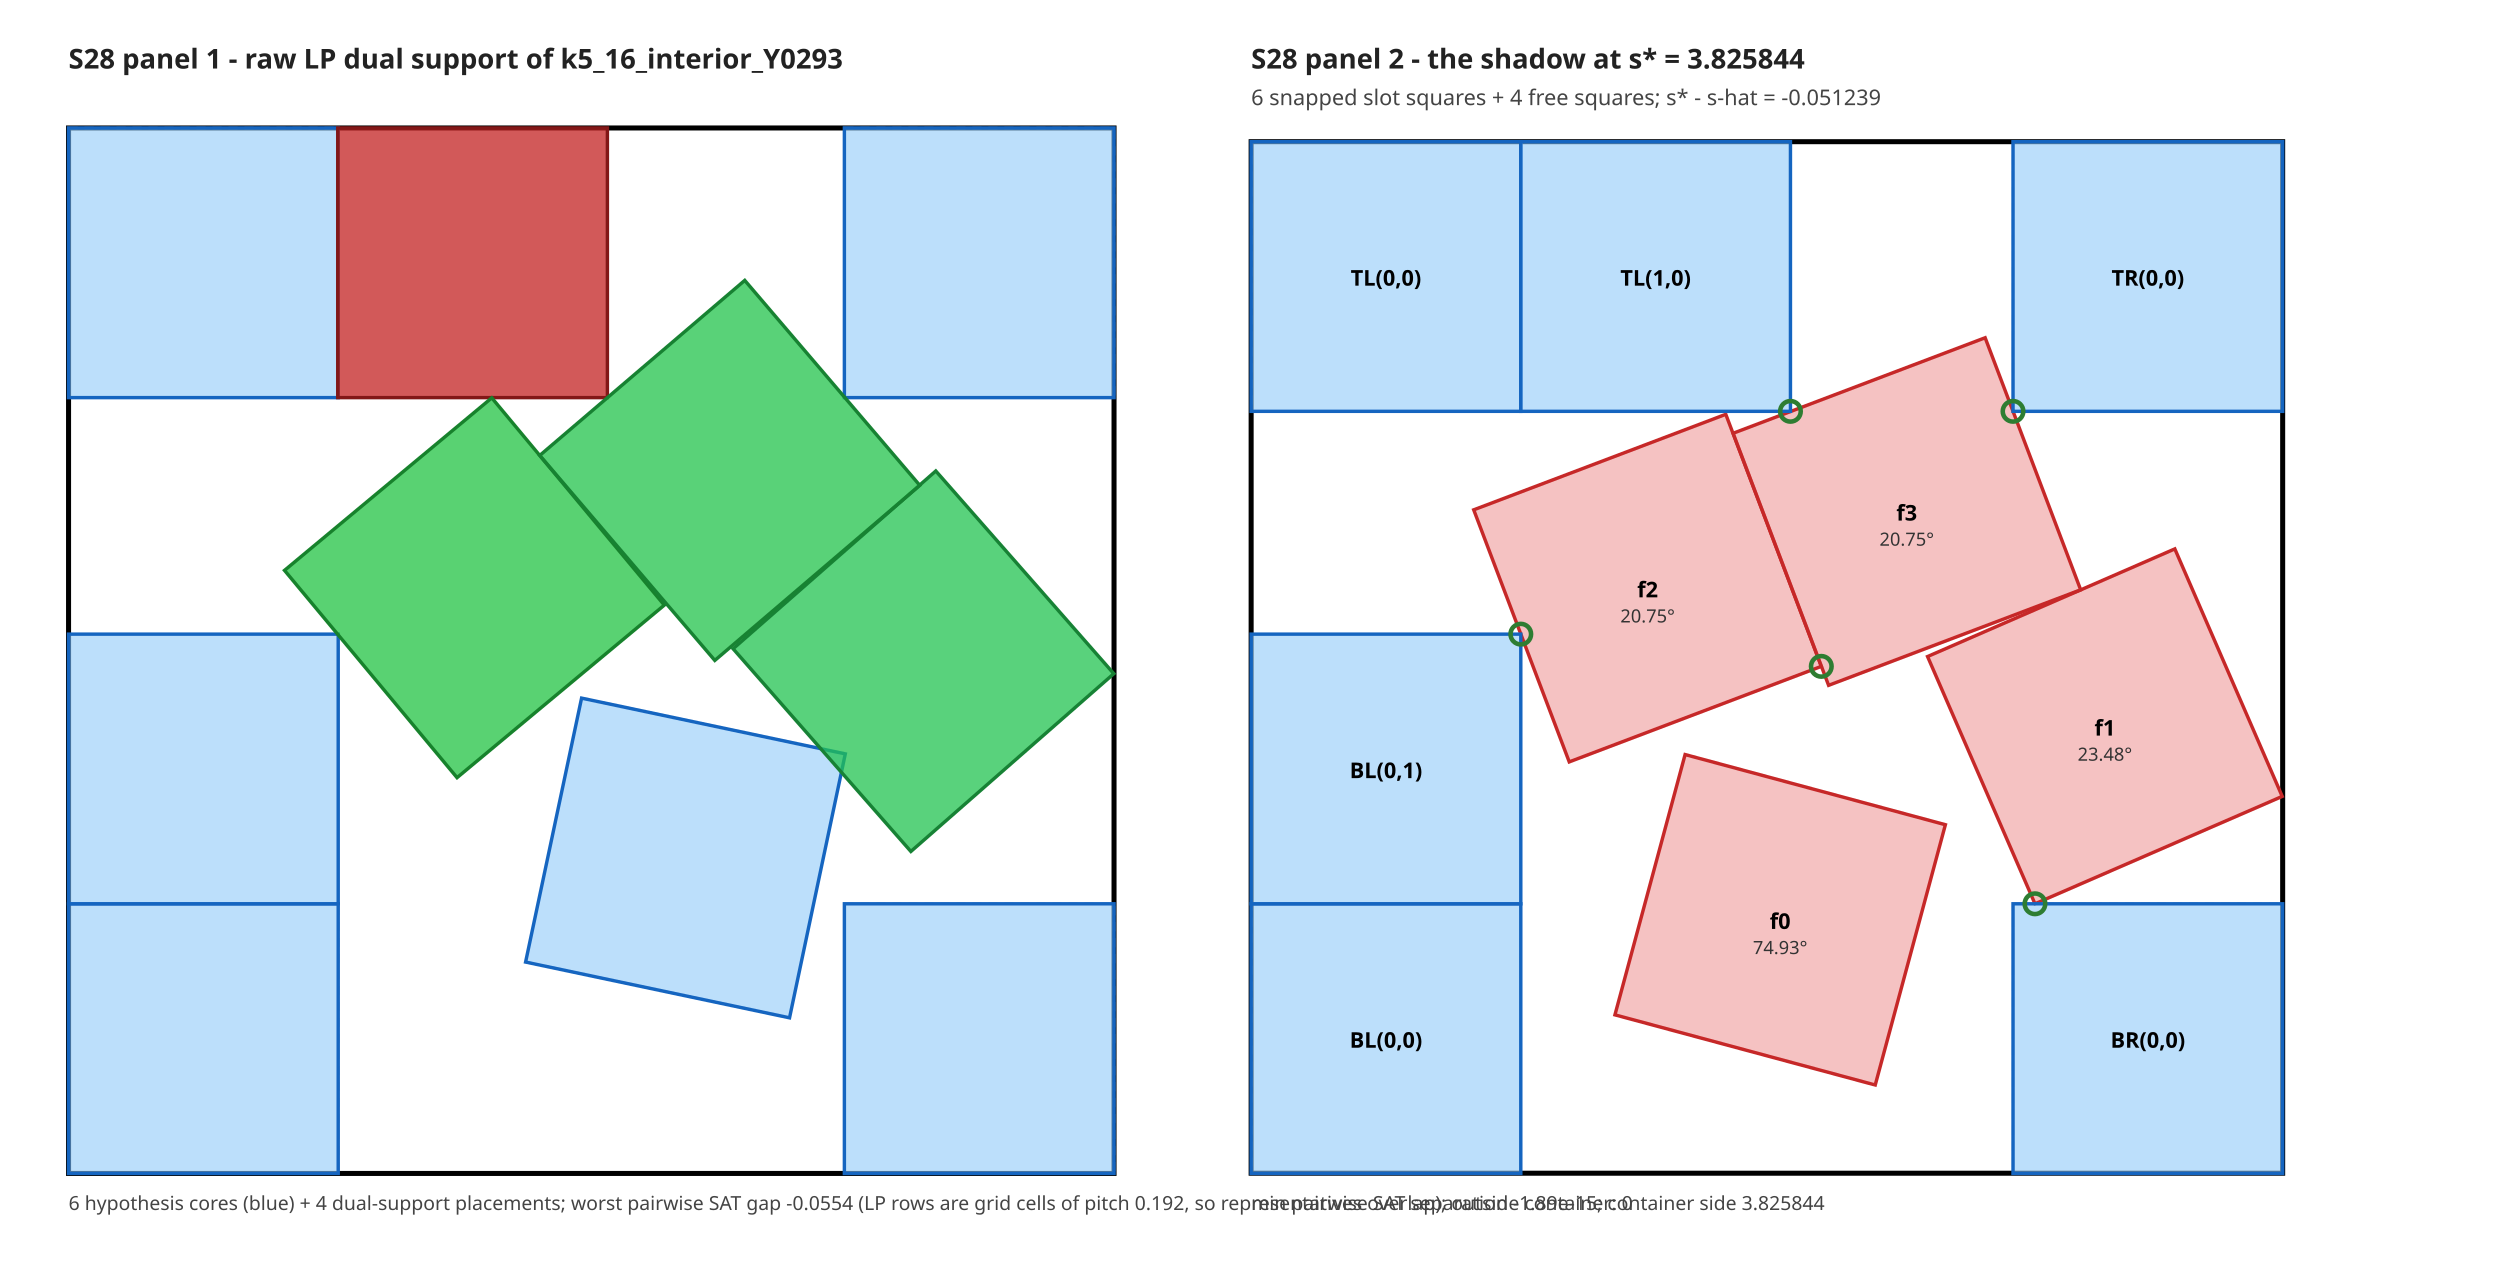
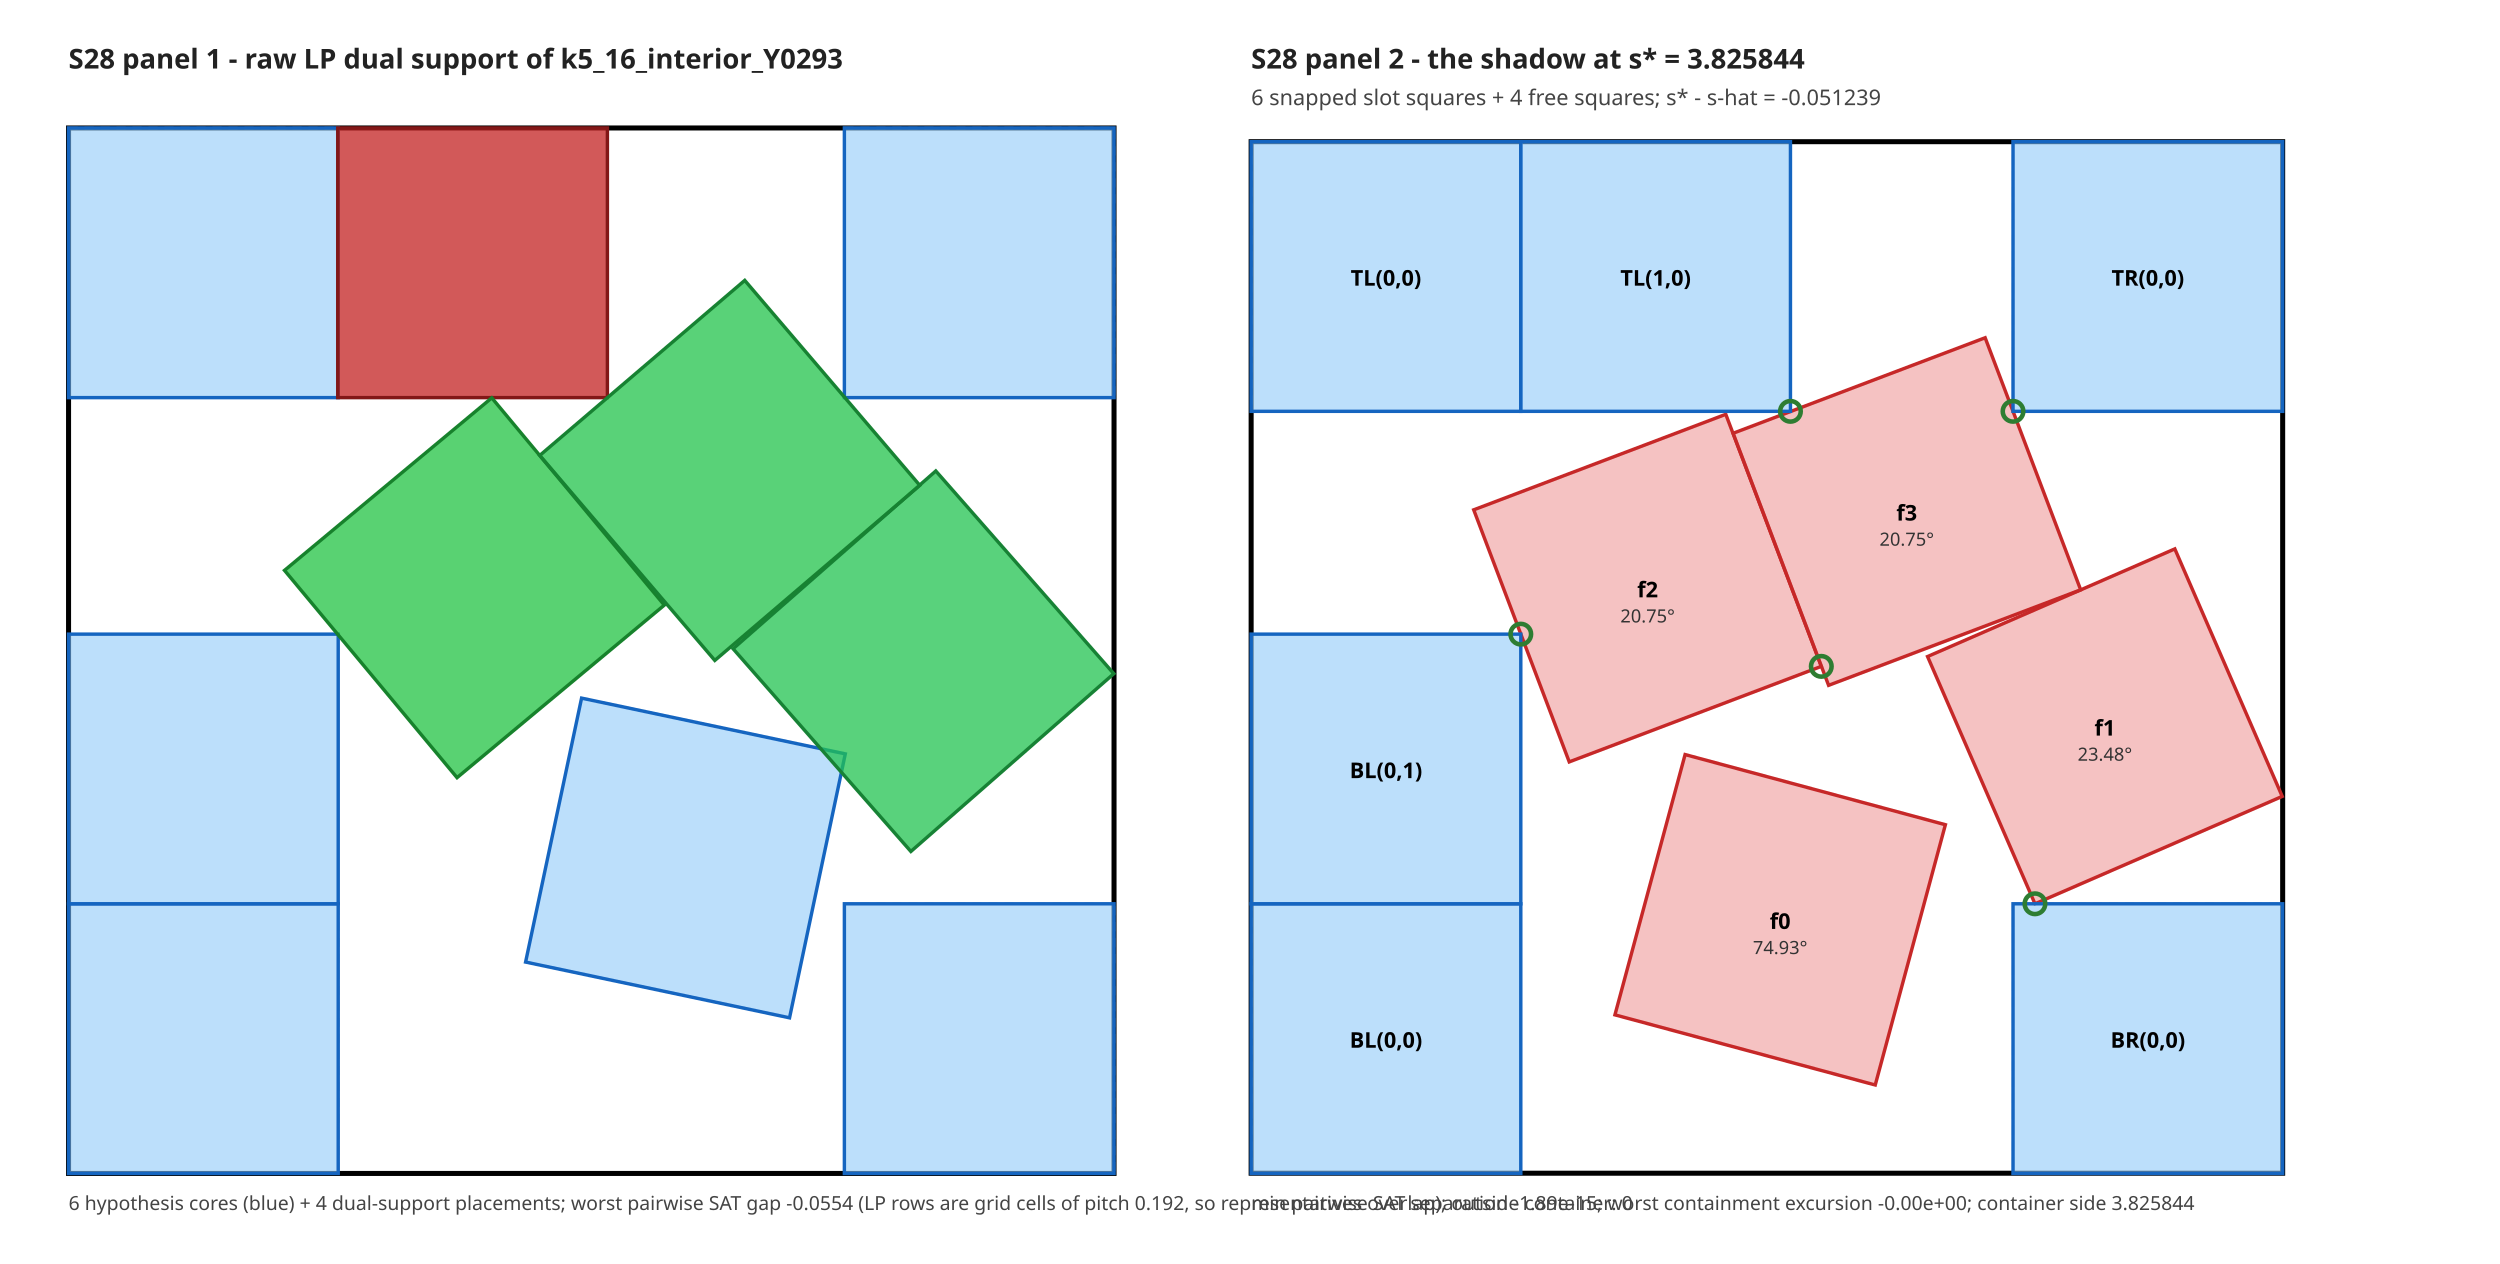
<svg xmlns="http://www.w3.org/2000/svg" width="1094" height="553" font-family="Segoe UI, sans-serif" style="background:#fff">
  <text x="30.0" y="30.0" font-size="12" fill="#222" text-anchor="start" font-weight="bold">S28 panel 1 - raw LP dual support of k5_16_interior_Y0293</text>
  <rect x="30" y="56.0" width="457.5" height="457.5" fill="none" stroke="#000" stroke-width="2.2" />
  <rect x="30.0" y="395.5" width="118" height="118" fill="none" stroke="#bbb" stroke-width="1" stroke-dasharray="4,3" />
  <rect x="369.5" y="395.5" width="118" height="118" fill="none" stroke="#bbb" stroke-width="1" stroke-dasharray="4,3" />
  <rect x="30.0" y="56.0" width="118" height="118" fill="none" stroke="#bbb" stroke-width="1" stroke-dasharray="4,3" />
  <rect x="369.5" y="56.0" width="118" height="118" fill="none" stroke="#bbb" stroke-width="1" stroke-dasharray="4,3" />
  <polygon points="30.0,513.5 148.0,513.5 148.0,395.5 30.0,395.5" fill="#90caf9" fill-opacity="0.60" stroke="#1565c0" stroke-width="1.5" />
  <polygon points="30.0,395.5 148.0,395.5 148.0,277.5 30.0,277.5" fill="#90caf9" fill-opacity="0.60" stroke="#1565c0" stroke-width="1.5" />
  <polygon points="30.0,174.0 148.0,174.0 148.0,56.0 30.0,56.0" fill="#90caf9" fill-opacity="0.60" stroke="#1565c0" stroke-width="1.5" />
  <polygon points="369.5,513.5 487.5,513.5 487.5,395.5 369.5,395.5" fill="#90caf9" fill-opacity="0.60" stroke="#1565c0" stroke-width="1.5" />
  <polygon points="369.5,174.0 487.5,174.0 487.5,56.0 369.5,56.0" fill="#90caf9" fill-opacity="0.60" stroke="#1565c0" stroke-width="1.5" />
  <polygon points="345.5,445.4 369.9,329.9 254.5,305.5 230.0,421.0" fill="#90caf9" fill-opacity="0.60" stroke="#1565c0" stroke-width="1.5" />
  <polygon points="147.8,174.0 265.8,174.0 265.8,56.0 147.8,56.0" fill="hsl(0,70%,45%)" fill-opacity="0.75" stroke="hsl(0,70%,30%)" stroke-width="1.5" />
  <polygon points="398.6,372.6 487.4,294.8 409.5,206.1 320.8,283.9" fill="hsl(137,70%,45%)" fill-opacity="0.75" stroke="hsl(137,70%,30%)" stroke-width="1.5" />
  <polygon points="200.0,340.3 290.7,264.8 215.2,174.1 124.5,249.6" fill="hsl(132,70%,45%)" fill-opacity="0.75" stroke="hsl(132,70%,30%)" stroke-width="1.5" />
  <polygon points="312.8,289.0 402.5,212.4 325.9,122.7 236.2,199.3" fill="hsl(135,70%,45%)" fill-opacity="0.75" stroke="hsl(135,70%,30%)" stroke-width="1.5" />
  <text x="30.0" y="529.5" font-size="8.5" fill="#444" text-anchor="start">6 hypothesis cores (blue) + 4 dual-support placements; worst pairwise SAT gap -0.0554 (LP rows are grid cells of pitch 0.192, so representatives overlap); outside container: 0</text>
  <text x="547.5" y="30.0" font-size="12" fill="#222" text-anchor="start" font-weight="bold">S28 panel 2 - the shadow at s* = 3.825844</text>
  <text x="547.5" y="46.0" font-size="9.5" fill="#444" text-anchor="start">6 snapped slot squares + 4 free squares; s* - s-hat = -0.051239</text>
  <rect x="547.496" y="62.0" width="451.4" height="451.4" fill="none" stroke="#000" stroke-width="2.2" />
  <rect x="547.5" y="395.5" width="118" height="118" fill="none" stroke="#bbb" stroke-width="1" stroke-dasharray="4,3" />
  <rect x="880.9" y="395.5" width="118" height="118" fill="none" stroke="#bbb" stroke-width="1" stroke-dasharray="4,3" />
  <rect x="547.5" y="62.0" width="118" height="118" fill="none" stroke="#bbb" stroke-width="1" stroke-dasharray="4,3" />
  <rect x="880.9" y="62.0" width="118" height="118" fill="none" stroke="#bbb" stroke-width="1" stroke-dasharray="4,3" />
  <polygon points="820.6,474.8 851.3,360.9 737.4,330.2 706.7,444.1" fill="#ef9a9a" fill-opacity="0.60" stroke="#c62828" stroke-width="1.5" />
  <text x="779.0" y="406.5" font-size="9.5" fill="#000" text-anchor="middle" font-weight="bold">f0</text>
  <text x="779.0" y="417.5" font-size="8" fill="#333" text-anchor="middle">74.93°</text>
  <polygon points="890.5,395.5 998.7,348.5 951.7,240.2 843.5,287.3" fill="#ef9a9a" fill-opacity="0.60" stroke="#c62828" stroke-width="1.5" />
  <text x="921.1" y="321.9" font-size="9.5" fill="#000" text-anchor="middle" font-weight="bold">f1</text>
  <text x="921.1" y="332.9" font-size="8" fill="#333" text-anchor="middle">23.48°</text>
  <polygon points="686.7,333.4 797.0,291.6 755.2,181.3 644.9,223.1" fill="#ef9a9a" fill-opacity="0.60" stroke="#c62828" stroke-width="1.5" />
  <text x="721.0" y="261.4" font-size="9.5" fill="#000" text-anchor="middle" font-weight="bold">f2</text>
  <text x="721.0" y="272.4" font-size="8" fill="#333" text-anchor="middle">20.75°</text>
  <polygon points="800.2,299.9 910.5,258.1 868.7,147.8 758.4,189.6" fill="#ef9a9a" fill-opacity="0.60" stroke="#c62828" stroke-width="1.5" />
  <text x="834.4" y="227.8" font-size="9.5" fill="#000" text-anchor="middle" font-weight="bold">f3</text>
  <text x="834.4" y="238.8" font-size="8" fill="#333" text-anchor="middle">20.75°</text>
  <polygon points="547.5,513.5 665.5,513.5 665.5,395.5 547.5,395.5" fill="#90caf9" fill-opacity="0.60" stroke="#1565c0" stroke-width="1.5" />
  <text x="606.5" y="458.5" font-size="9.5" fill="#000" text-anchor="middle" font-weight="bold">BL(0,0)</text>
  <polygon points="547.5,395.5 665.5,395.5 665.5,277.5 547.5,277.5" fill="#90caf9" fill-opacity="0.60" stroke="#1565c0" stroke-width="1.5" />
  <text x="606.5" y="340.5" font-size="9.5" fill="#000" text-anchor="middle" font-weight="bold">BL(0,1)</text>
  <polygon points="880.9,513.5 998.9,513.5 998.9,395.5 880.9,395.5" fill="#90caf9" fill-opacity="0.60" stroke="#1565c0" stroke-width="1.5" />
  <text x="939.9" y="458.5" font-size="9.5" fill="#000" text-anchor="middle" font-weight="bold">BR(0,0)</text>
  <polygon points="547.5,180.0 665.5,180.0 665.5,62.0 547.5,62.0" fill="#90caf9" fill-opacity="0.60" stroke="#1565c0" stroke-width="1.5" />
  <text x="606.5" y="125.0" font-size="9.5" fill="#000" text-anchor="middle" font-weight="bold">TL(0,0)</text>
  <polygon points="665.5,180.0 783.5,180.0 783.5,62.0 665.5,62.0" fill="#90caf9" fill-opacity="0.60" stroke="#1565c0" stroke-width="1.5" />
  <text x="724.5" y="125.0" font-size="9.5" fill="#000" text-anchor="middle" font-weight="bold">TL(1,0)</text>
  <polygon points="880.9,180.0 998.9,180.0 998.9,62.0 880.9,62.0" fill="#90caf9" fill-opacity="0.60" stroke="#1565c0" stroke-width="1.5" />
  <text x="939.9" y="125.0" font-size="9.5" fill="#000" text-anchor="middle" font-weight="bold">TR(0,0)</text>
  <circle cx="890.5" cy="395.5" r="4.5" fill="none" stroke="#2e7d32" stroke-width="2" />
  <circle cx="797.0" cy="291.6" r="4.5" fill="none" stroke="#2e7d32" stroke-width="2" />
  <circle cx="665.5" cy="277.5" r="4.5" fill="none" stroke="#2e7d32" stroke-width="2" />
  <circle cx="783.5" cy="180.0" r="4.5" fill="none" stroke="#2e7d32" stroke-width="2" />
  <circle cx="880.9" cy="180.0" r="4.5" fill="none" stroke="#2e7d32" stroke-width="2" />
-   <text x="547.5" y="529.5" font-size="8.5" fill="#444" text-anchor="start">min pairwise SAT separation -1.89e-15; container side 3.825844</text>
+   <text x="547.5" y="529.5" font-size="8.5" fill="#444" text-anchor="start">min pairwise SAT separation -1.89e-15; worst containment excursion -0.00e+00; container side 3.825844</text>
</svg>
